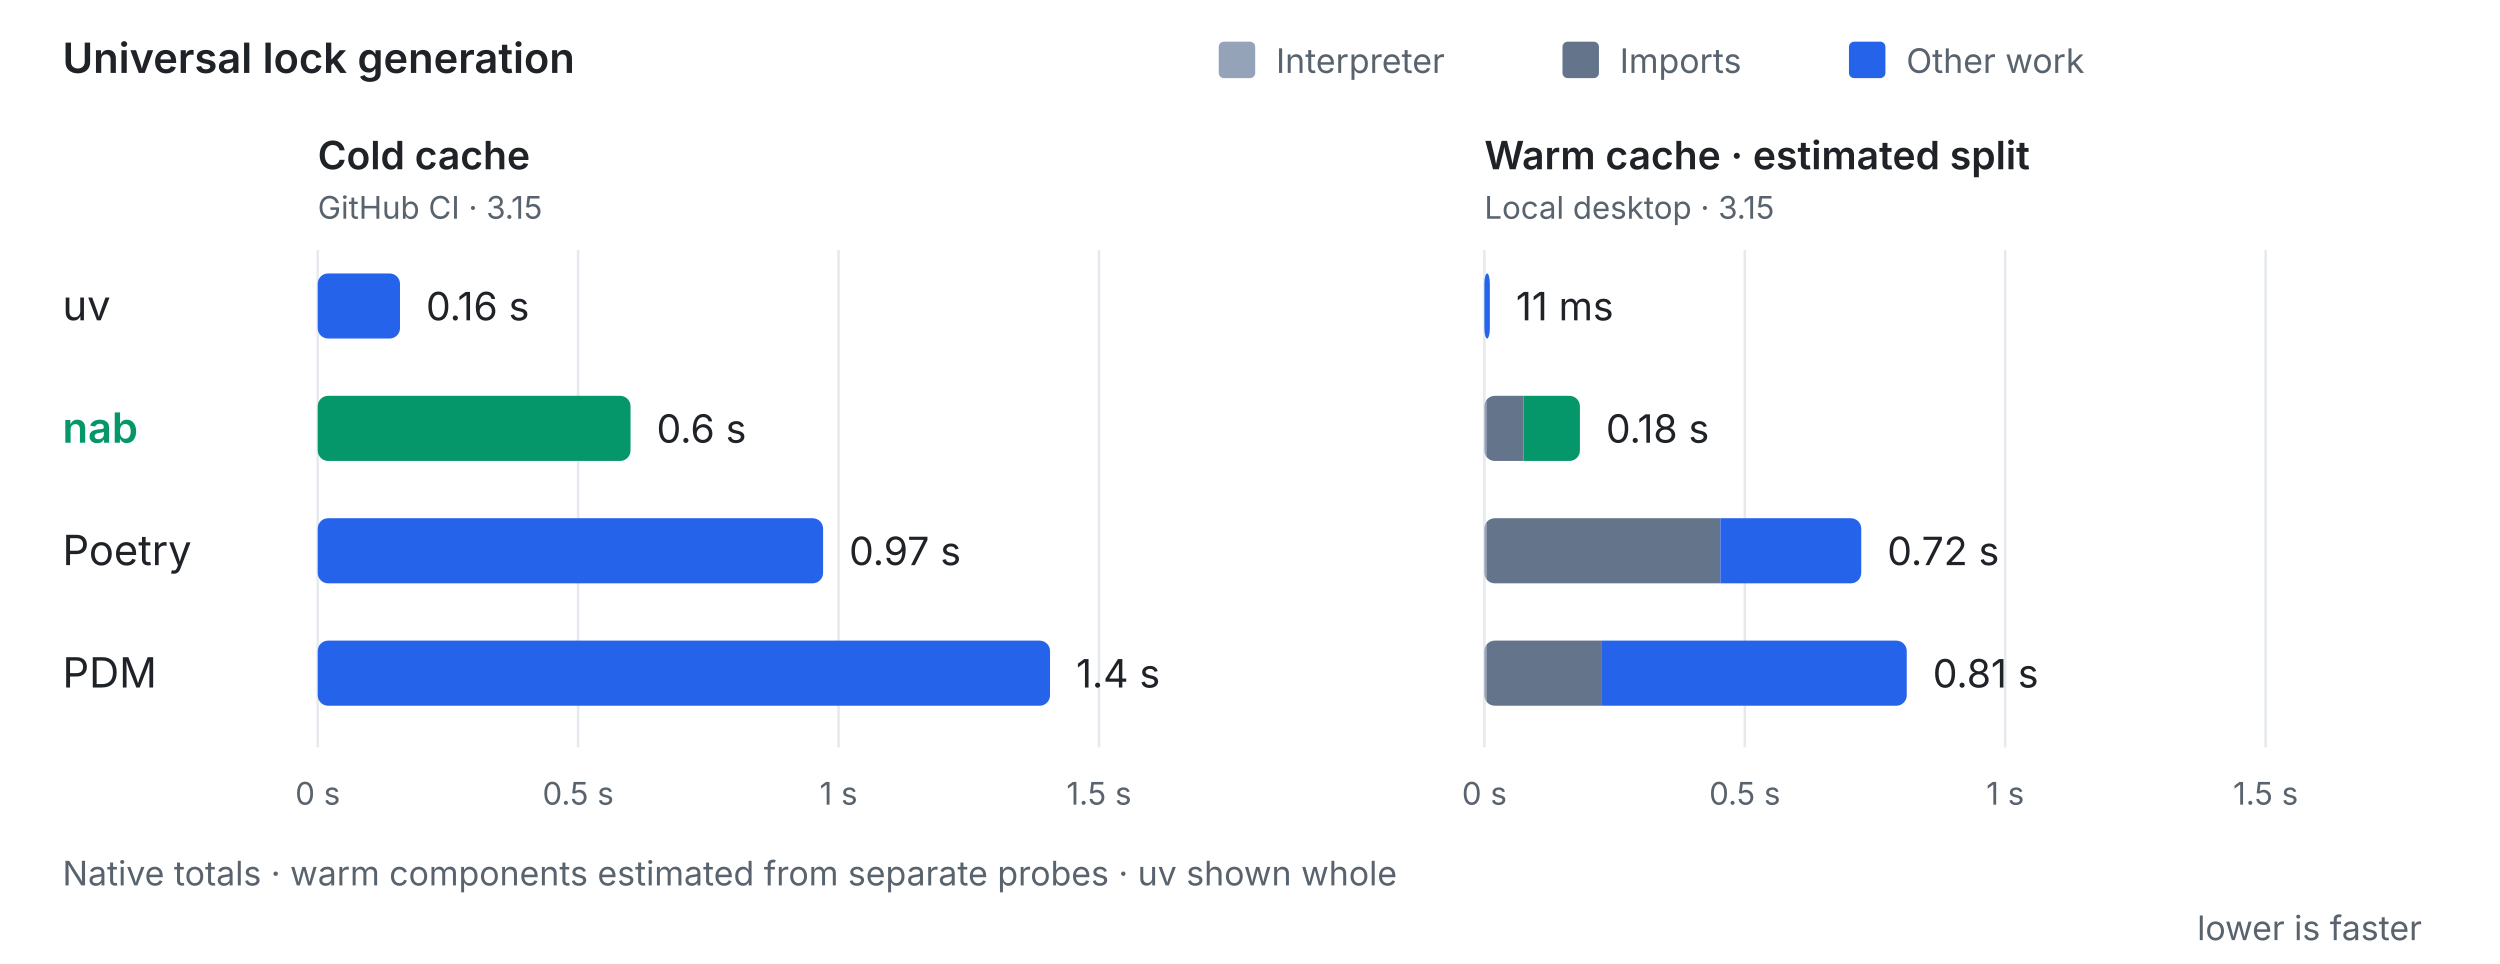
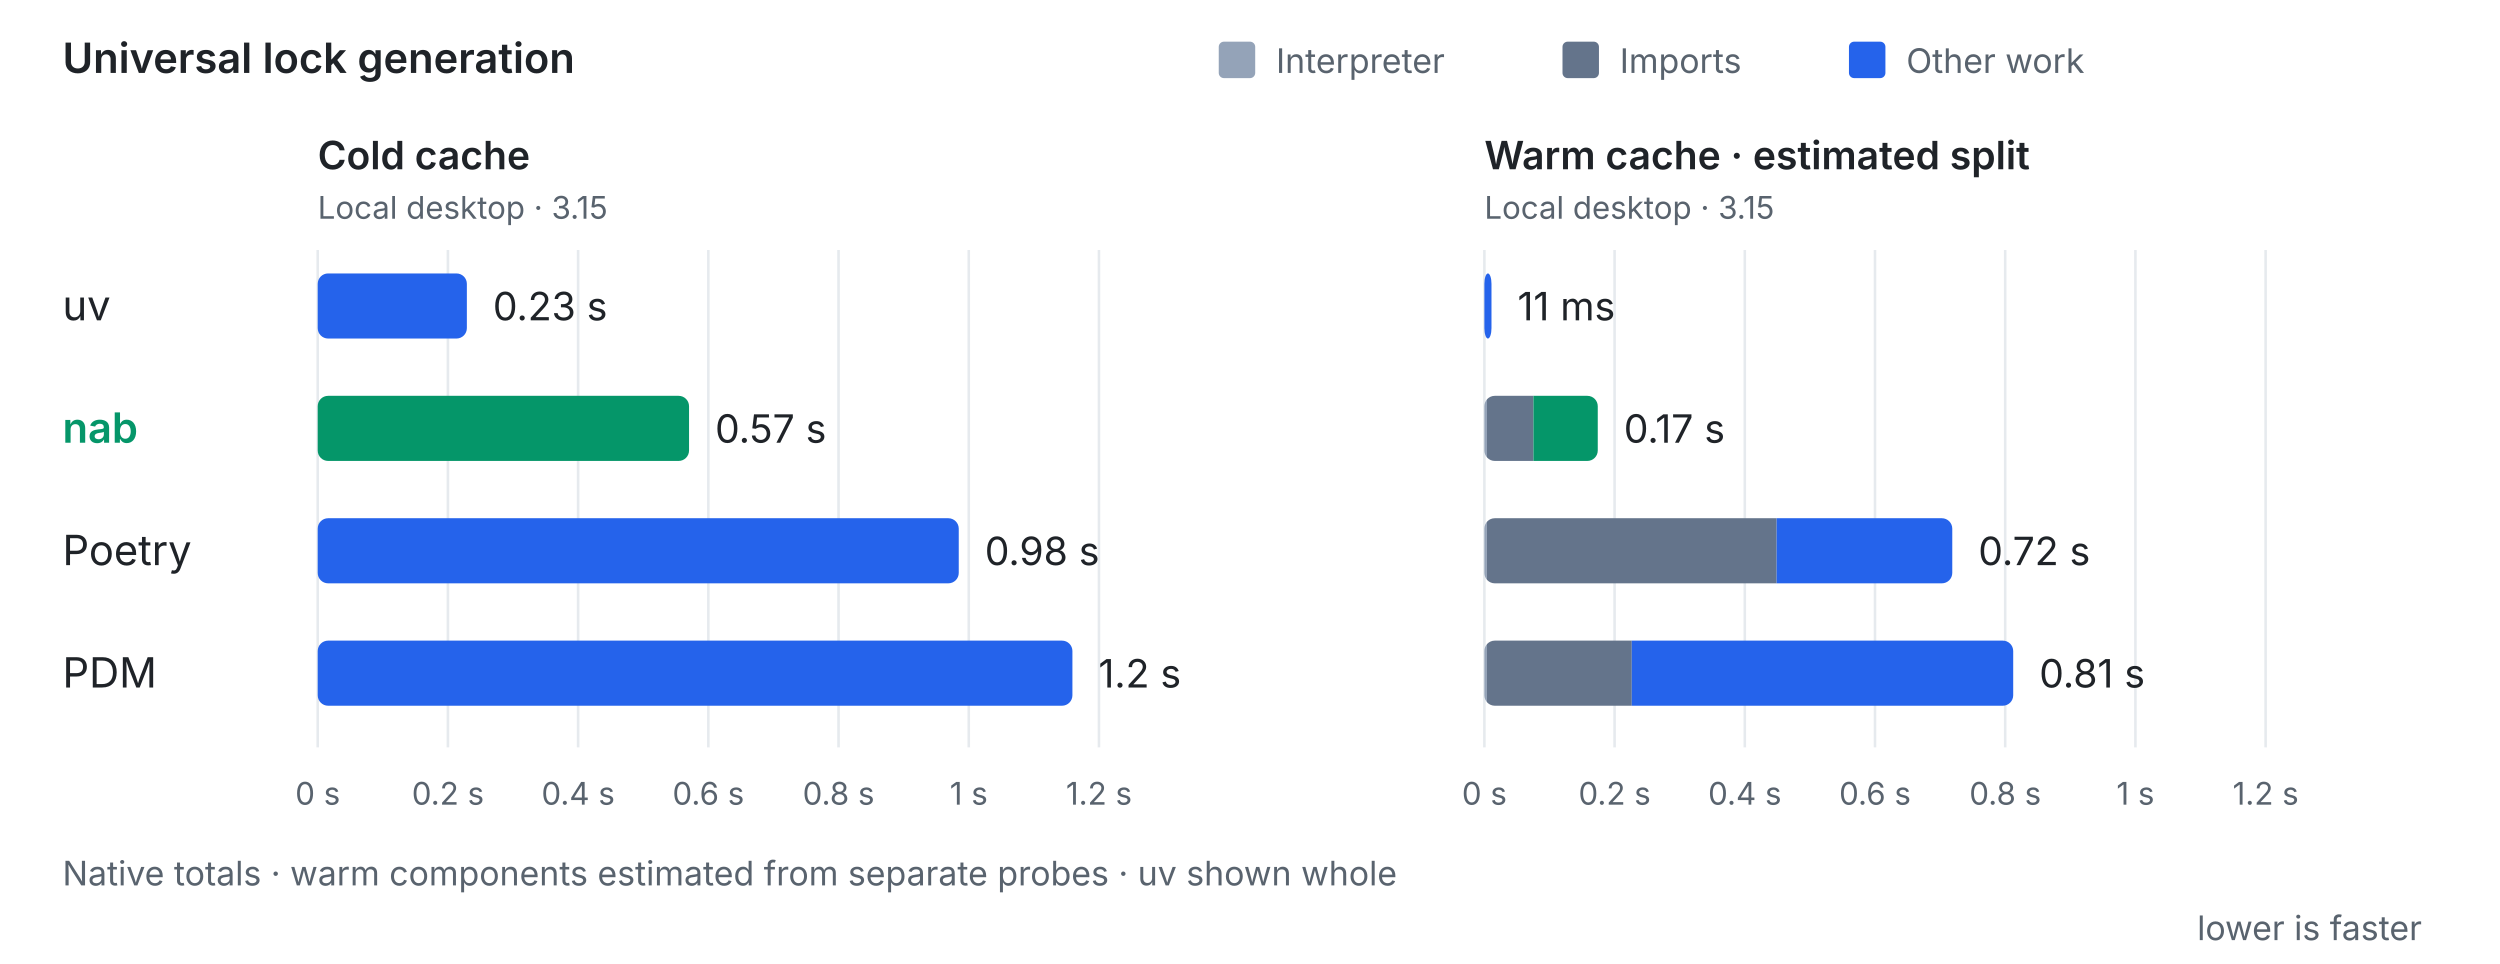
<svg xmlns="http://www.w3.org/2000/svg" width="960" height="370" viewBox="0 0 960 370" role="img" aria-labelledby="title desc">
  <g font-family="-apple-system, BlinkMacSystemFont, Segoe UI, sans-serif">
    <text x="24" y="28" fill="#1f2328" font-size="16" font-weight="600">Universal lock generation</text>
    <rect x="468" y="16" width="14" height="14" rx="2" fill="#94a3b8" />
    <text x="490" y="28" fill="#59636e" font-size="13">Interpreter</text>
    <rect x="600" y="16" width="14" height="14" rx="2" fill="#64748b" />
    <text x="622" y="28" fill="#59636e" font-size="13">Imports</text>
    <rect x="710" y="16" width="14" height="14" rx="2" fill="#2563eb" />
    <text x="732" y="28" fill="#59636e" font-size="13">Other work</text>
    <text x="122" y="65" fill="#1f2328" font-size="15" font-weight="600">Cold cache</text>
-     <text x="122" y="84" fill="#59636e" font-size="12">GitHub CI · 3.15</text>
+     <text x="122" y="84" fill="#59636e" font-size="12">Local desktop · 3.15</text>
    <path d="M122.000 96V287" stroke="#d1d9e0" stroke-opacity="0.55" />
    <text x="122.000" y="309" fill="#59636e" font-size="12" text-anchor="middle">0 s</text>
+     <path d="M172.000 96V287" stroke="#d1d9e0" stroke-opacity="0.55" />
+     <text x="172.000" y="309" fill="#59636e" font-size="12" text-anchor="middle">0.2 s</text>
    <path d="M222.000 96V287" stroke="#d1d9e0" stroke-opacity="0.55" />
-     <text x="222.000" y="309" fill="#59636e" font-size="12" text-anchor="middle">0.5 s</text>
+     <text x="222.000" y="309" fill="#59636e" font-size="12" text-anchor="middle">0.4 s</text>
+     <path d="M272.000 96V287" stroke="#d1d9e0" stroke-opacity="0.55" />
+     <text x="272.000" y="309" fill="#59636e" font-size="12" text-anchor="middle">0.6 s</text>
    <path d="M322.000 96V287" stroke="#d1d9e0" stroke-opacity="0.55" />
-     <text x="322.000" y="309" fill="#59636e" font-size="12" text-anchor="middle">1 s</text>
+     <text x="322.000" y="309" fill="#59636e" font-size="12" text-anchor="middle">0.8 s</text>
+     <path d="M372.000 96V287" stroke="#d1d9e0" stroke-opacity="0.55" />
+     <text x="372.000" y="309" fill="#59636e" font-size="12" text-anchor="middle">1 s</text>
    <path d="M422.000 96V287" stroke="#d1d9e0" stroke-opacity="0.55" />
-     <text x="422.000" y="309" fill="#59636e" font-size="12" text-anchor="middle">1.5 s</text>
+     <text x="422.000" y="309" fill="#59636e" font-size="12" text-anchor="middle">1.2 s</text>
    <clipPath id="cold-uv">
-       <rect x="122" y="105" width="31.600" height="25" rx="4" />
+       <rect x="122" y="105" width="57.275" height="25" rx="4" />
    </clipPath>
    <g clip-path="url(#cold-uv)">
-       <rect x="122.000" y="105" width="31.600" height="25" fill="#2563eb" />
+       <rect x="122.000" y="105" width="57.275" height="25" fill="#2563eb" />
    </g>
-     <text x="163.600" y="123" fill="#1f2328" font-size="15">0.16 s</text>
+     <text x="189.275" y="123" fill="#1f2328" font-size="15">0.23 s</text>
    <clipPath id="cold-nab">
-       <rect x="122" y="152" width="120.129" height="25" rx="4" />
+       <rect x="122" y="152" width="142.594" height="25" rx="4" />
    </clipPath>
    <g clip-path="url(#cold-nab)">
-       <rect x="122.000" y="152" width="120.129" height="25" fill="#059669" />
+       <rect x="122.000" y="152" width="142.594" height="25" fill="#059669" />
    </g>
-     <text x="252.129" y="170" fill="#1f2328" font-size="15">0.6 s</text>
+     <text x="274.594" y="170" fill="#1f2328" font-size="15">0.57 s</text>
    <clipPath id="cold-poetry">
-       <rect x="122" y="199" width="194.065" height="25" rx="4" />
+       <rect x="122" y="199" width="246.161" height="25" rx="4" />
    </clipPath>
    <g clip-path="url(#cold-poetry)">
-       <rect x="122.000" y="199" width="194.065" height="25" fill="#2563eb" />
+       <rect x="122.000" y="199" width="246.161" height="25" fill="#2563eb" />
    </g>
-     <text x="326.065" y="217" fill="#1f2328" font-size="15">0.97 s</text>
+     <text x="378.161" y="217" fill="#1f2328" font-size="15">0.98 s</text>
    <clipPath id="cold-pdm">
-       <rect x="122" y="246" width="281.213" height="25" rx="4" />
+       <rect x="122" y="246" width="289.809" height="25" rx="4" />
    </clipPath>
    <g clip-path="url(#cold-pdm)">
-       <rect x="122.000" y="246" width="281.213" height="25" fill="#2563eb" />
+       <rect x="122.000" y="246" width="289.809" height="25" fill="#2563eb" />
    </g>
-     <text x="413.213" y="264" fill="#1f2328" font-size="15">1.4 s</text>
+     <text x="421.809" y="264" fill="#1f2328" font-size="15">1.2 s</text>
    <text x="570" y="65" fill="#1f2328" font-size="15" font-weight="600">Warm cache · estimated split</text>
    <text x="570" y="84" fill="#59636e" font-size="12">Local desktop · 3.15</text>
    <path d="M570.000 96V287" stroke="#d1d9e0" stroke-opacity="0.55" />
    <text x="570.000" y="309" fill="#59636e" font-size="12" text-anchor="middle">0 s</text>
+     <path d="M620.000 96V287" stroke="#d1d9e0" stroke-opacity="0.55" />
+     <text x="620.000" y="309" fill="#59636e" font-size="12" text-anchor="middle">0.2 s</text>
    <path d="M670.000 96V287" stroke="#d1d9e0" stroke-opacity="0.55" />
-     <text x="670.000" y="309" fill="#59636e" font-size="12" text-anchor="middle">0.5 s</text>
+     <text x="670.000" y="309" fill="#59636e" font-size="12" text-anchor="middle">0.4 s</text>
+     <path d="M720.000 96V287" stroke="#d1d9e0" stroke-opacity="0.55" />
+     <text x="720.000" y="309" fill="#59636e" font-size="12" text-anchor="middle">0.6 s</text>
    <path d="M770.000 96V287" stroke="#d1d9e0" stroke-opacity="0.55" />
-     <text x="770.000" y="309" fill="#59636e" font-size="12" text-anchor="middle">1 s</text>
+     <text x="770.000" y="309" fill="#59636e" font-size="12" text-anchor="middle">0.8 s</text>
+     <path d="M820.000 96V287" stroke="#d1d9e0" stroke-opacity="0.55" />
+     <text x="820.000" y="309" fill="#59636e" font-size="12" text-anchor="middle">1 s</text>
    <path d="M870.000 96V287" stroke="#d1d9e0" stroke-opacity="0.55" />
-     <text x="870.000" y="309" fill="#59636e" font-size="12" text-anchor="middle">1.5 s</text>
+     <text x="870.000" y="309" fill="#59636e" font-size="12" text-anchor="middle">1.2 s</text>
    <clipPath id="warm-uv">
-       <rect x="570" y="105" width="2.108" height="25" rx="4" />
+       <rect x="570" y="105" width="2.730" height="25" rx="4" />
    </clipPath>
    <g clip-path="url(#warm-uv)">
-       <rect x="570.000" y="105" width="2.108" height="25" fill="#2563eb" />
+       <rect x="570.000" y="105" width="2.730" height="25" fill="#2563eb" />
    </g>
-     <text x="582.108" y="123" fill="#1f2328" font-size="15">11 ms</text>
+     <text x="582.730" y="123" fill="#1f2328" font-size="15">11 ms</text>
    <clipPath id="warm-nab">
-       <rect x="570" y="152" width="36.686" height="25" rx="4" />
+       <rect x="570" y="152" width="43.541" height="25" rx="4" />
    </clipPath>
    <g clip-path="url(#warm-nab)">
-       <rect x="570.000" y="152" width="0.748" height="25" fill="#94a3b8" />
-       <rect x="570.748" y="152" width="14.288" height="25" fill="#64748b" />
-       <rect x="585.035" y="152" width="21.651" height="25" fill="#059669" />
+       <rect x="570.000" y="152" width="0.997" height="25" fill="#94a3b8" />
+       <rect x="570.997" y="152" width="17.835" height="25" fill="#64748b" />
+       <rect x="588.832" y="152" width="24.709" height="25" fill="#059669" />
    </g>
-     <text x="616.686" y="170" fill="#1f2328" font-size="15">0.18 s</text>
+     <text x="623.541" y="170" fill="#1f2328" font-size="15">0.17 s</text>
    <clipPath id="warm-poetry">
-       <rect x="570" y="199" width="144.718" height="25" rx="4" />
+       <rect x="570" y="199" width="179.673" height="25" rx="4" />
    </clipPath>
    <g clip-path="url(#warm-poetry)">
-       <rect x="570.000" y="199" width="0.782" height="25" fill="#94a3b8" />
-       <rect x="570.782" y="199" width="89.843" height="25" fill="#64748b" />
-       <rect x="660.624" y="199" width="54.094" height="25" fill="#2563eb" />
+       <rect x="570.000" y="199" width="0.954" height="25" fill="#94a3b8" />
+       <rect x="570.954" y="199" width="111.284" height="25" fill="#64748b" />
+       <rect x="682.238" y="199" width="67.435" height="25" fill="#2563eb" />
    </g>
-     <text x="724.718" y="217" fill="#1f2328" font-size="15">0.72 s</text>
+     <text x="759.673" y="217" fill="#1f2328" font-size="15">0.72 s</text>
    <clipPath id="warm-pdm">
-       <rect x="570" y="246" width="162.192" height="25" rx="4" />
+       <rect x="570" y="246" width="203.070" height="25" rx="4" />
    </clipPath>
    <g clip-path="url(#warm-pdm)">
-       <rect x="570.000" y="246" width="0.787" height="25" fill="#94a3b8" />
-       <rect x="570.787" y="246" width="44.066" height="25" fill="#64748b" />
-       <rect x="614.853" y="246" width="117.340" height="25" fill="#2563eb" />
+       <rect x="570.000" y="246" width="0.984" height="25" fill="#94a3b8" />
+       <rect x="570.984" y="246" width="55.622" height="25" fill="#64748b" />
+       <rect x="626.606" y="246" width="146.464" height="25" fill="#2563eb" />
    </g>
-     <text x="742.192" y="264" fill="#1f2328" font-size="15">0.81 s</text>
+     <text x="783.070" y="264" fill="#1f2328" font-size="15">0.81 s</text>
    <text x="24" y="123" fill="#1f2328" font-size="16" font-weight="400">uv</text>
    <text x="24" y="170" fill="#059669" font-size="16" font-weight="600">nab</text>
    <text x="24" y="217" fill="#1f2328" font-size="16" font-weight="400">Poetry</text>
    <text x="24" y="264" fill="#1f2328" font-size="16" font-weight="400">PDM</text>
    <text x="24" y="340" fill="#59636e" font-size="13">Native totals · warm components estimated from separate probes · uv shown whole</text>
    <text x="930" y="361" text-anchor="end" fill="#59636e" font-size="13">lower is faster</text>
  </g>
</svg>
